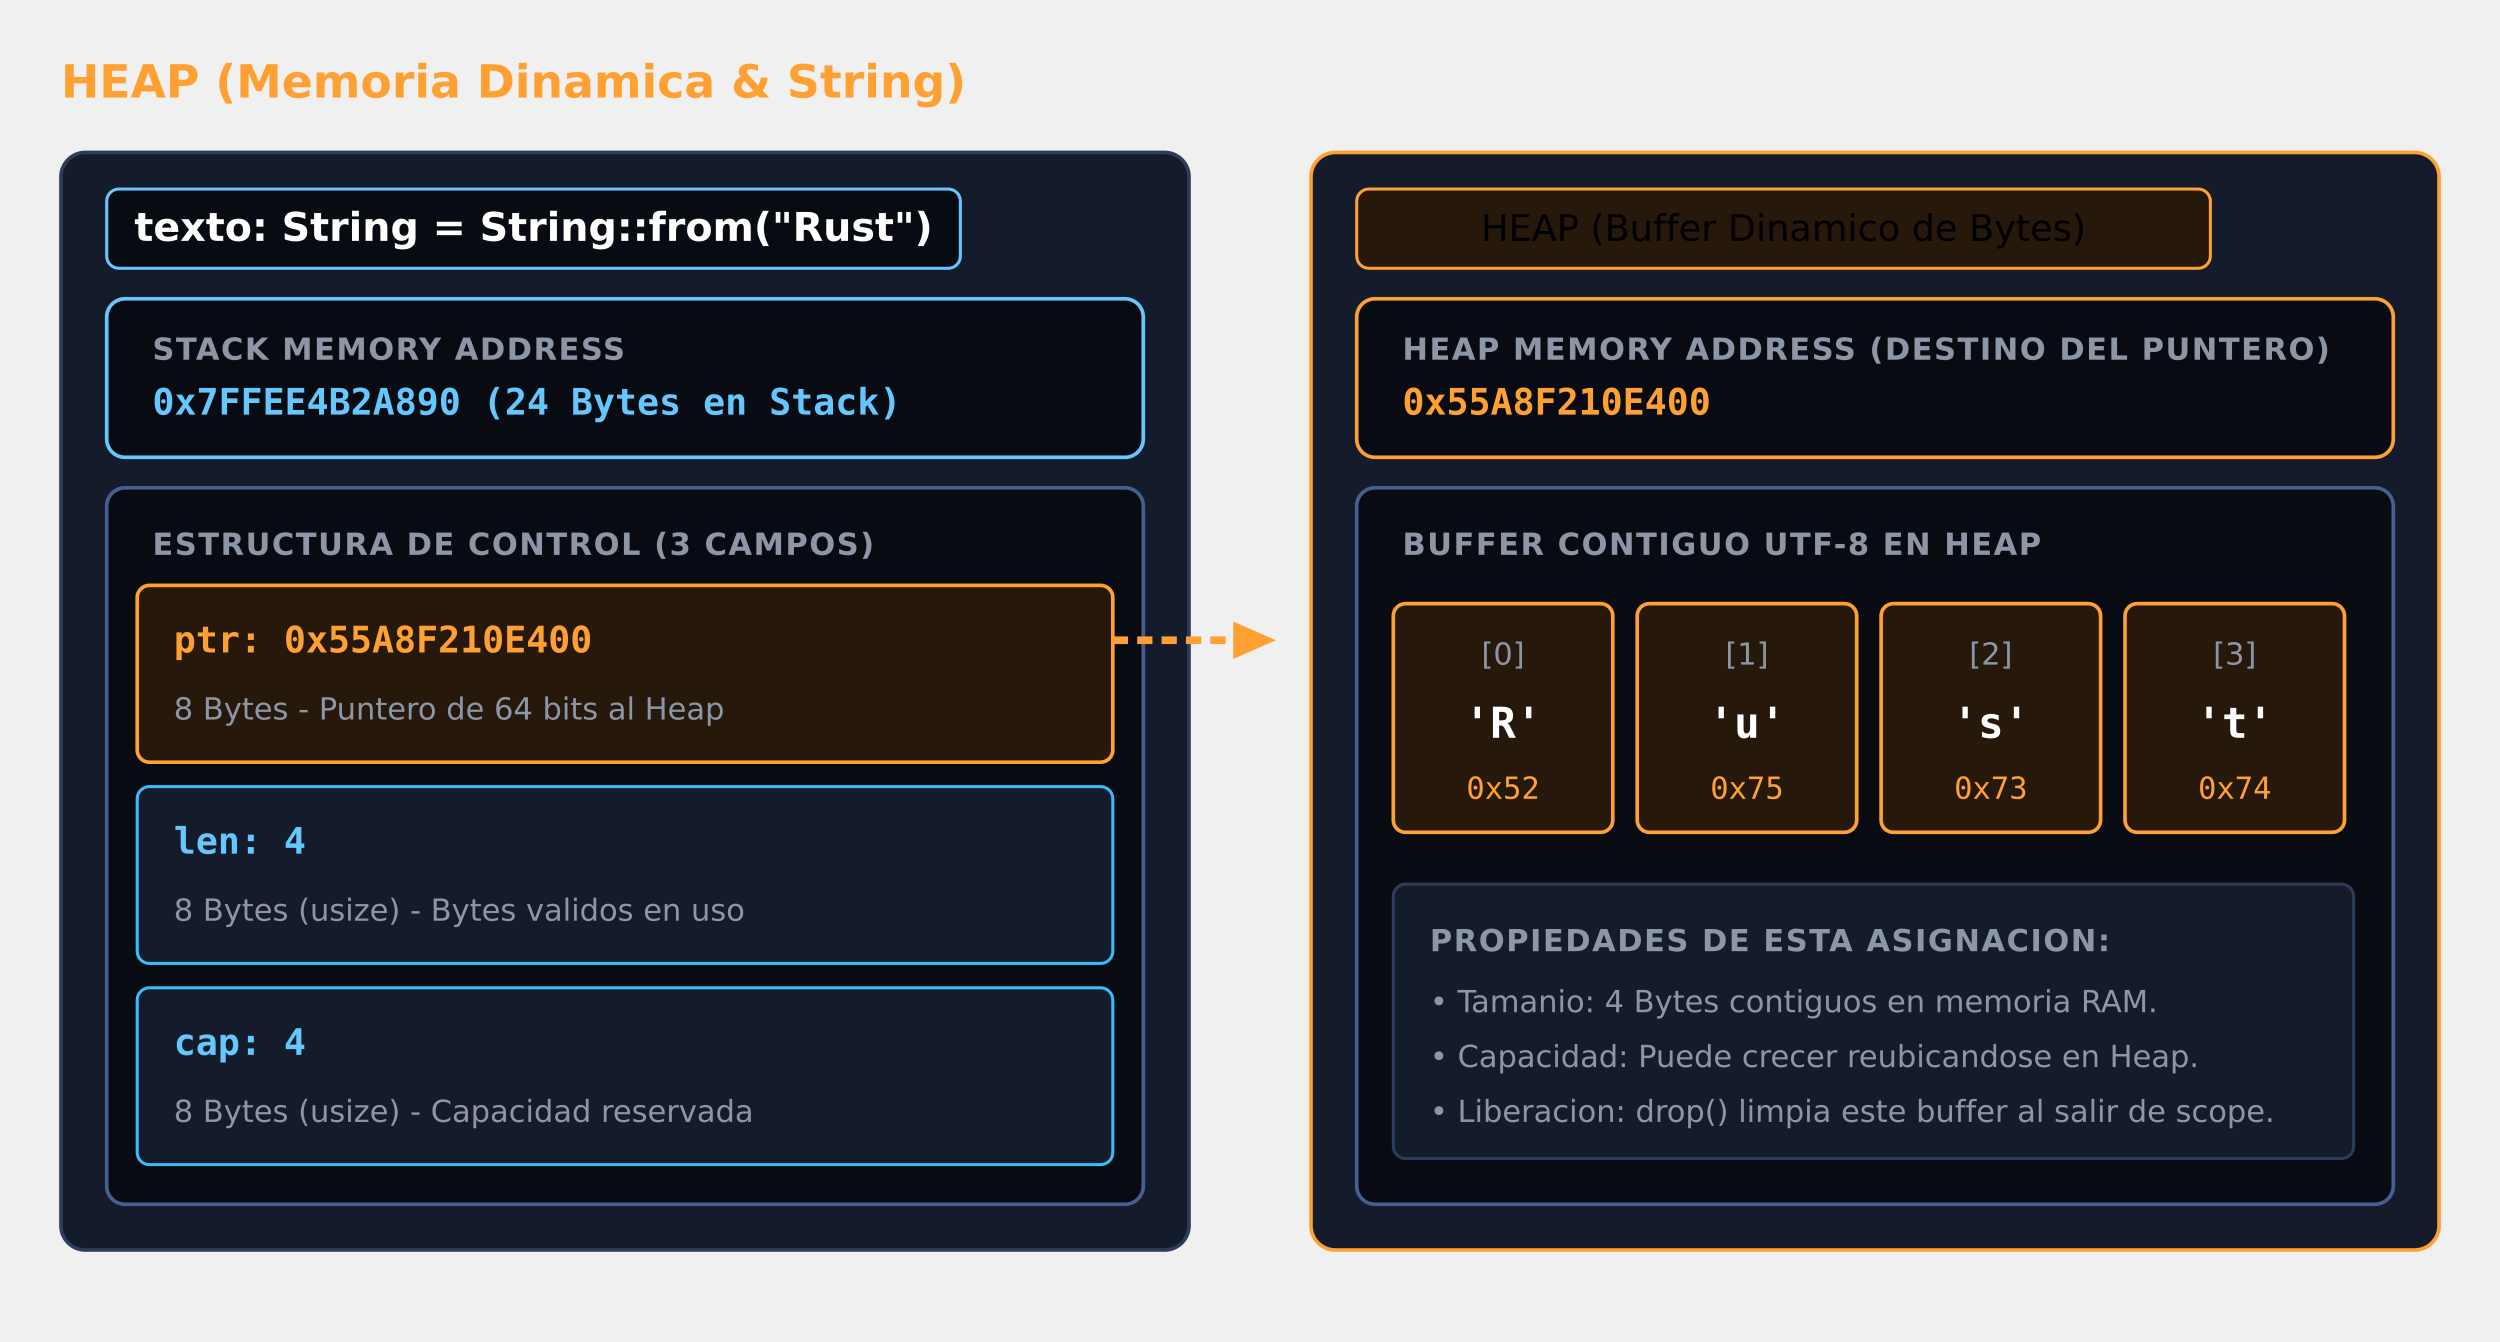
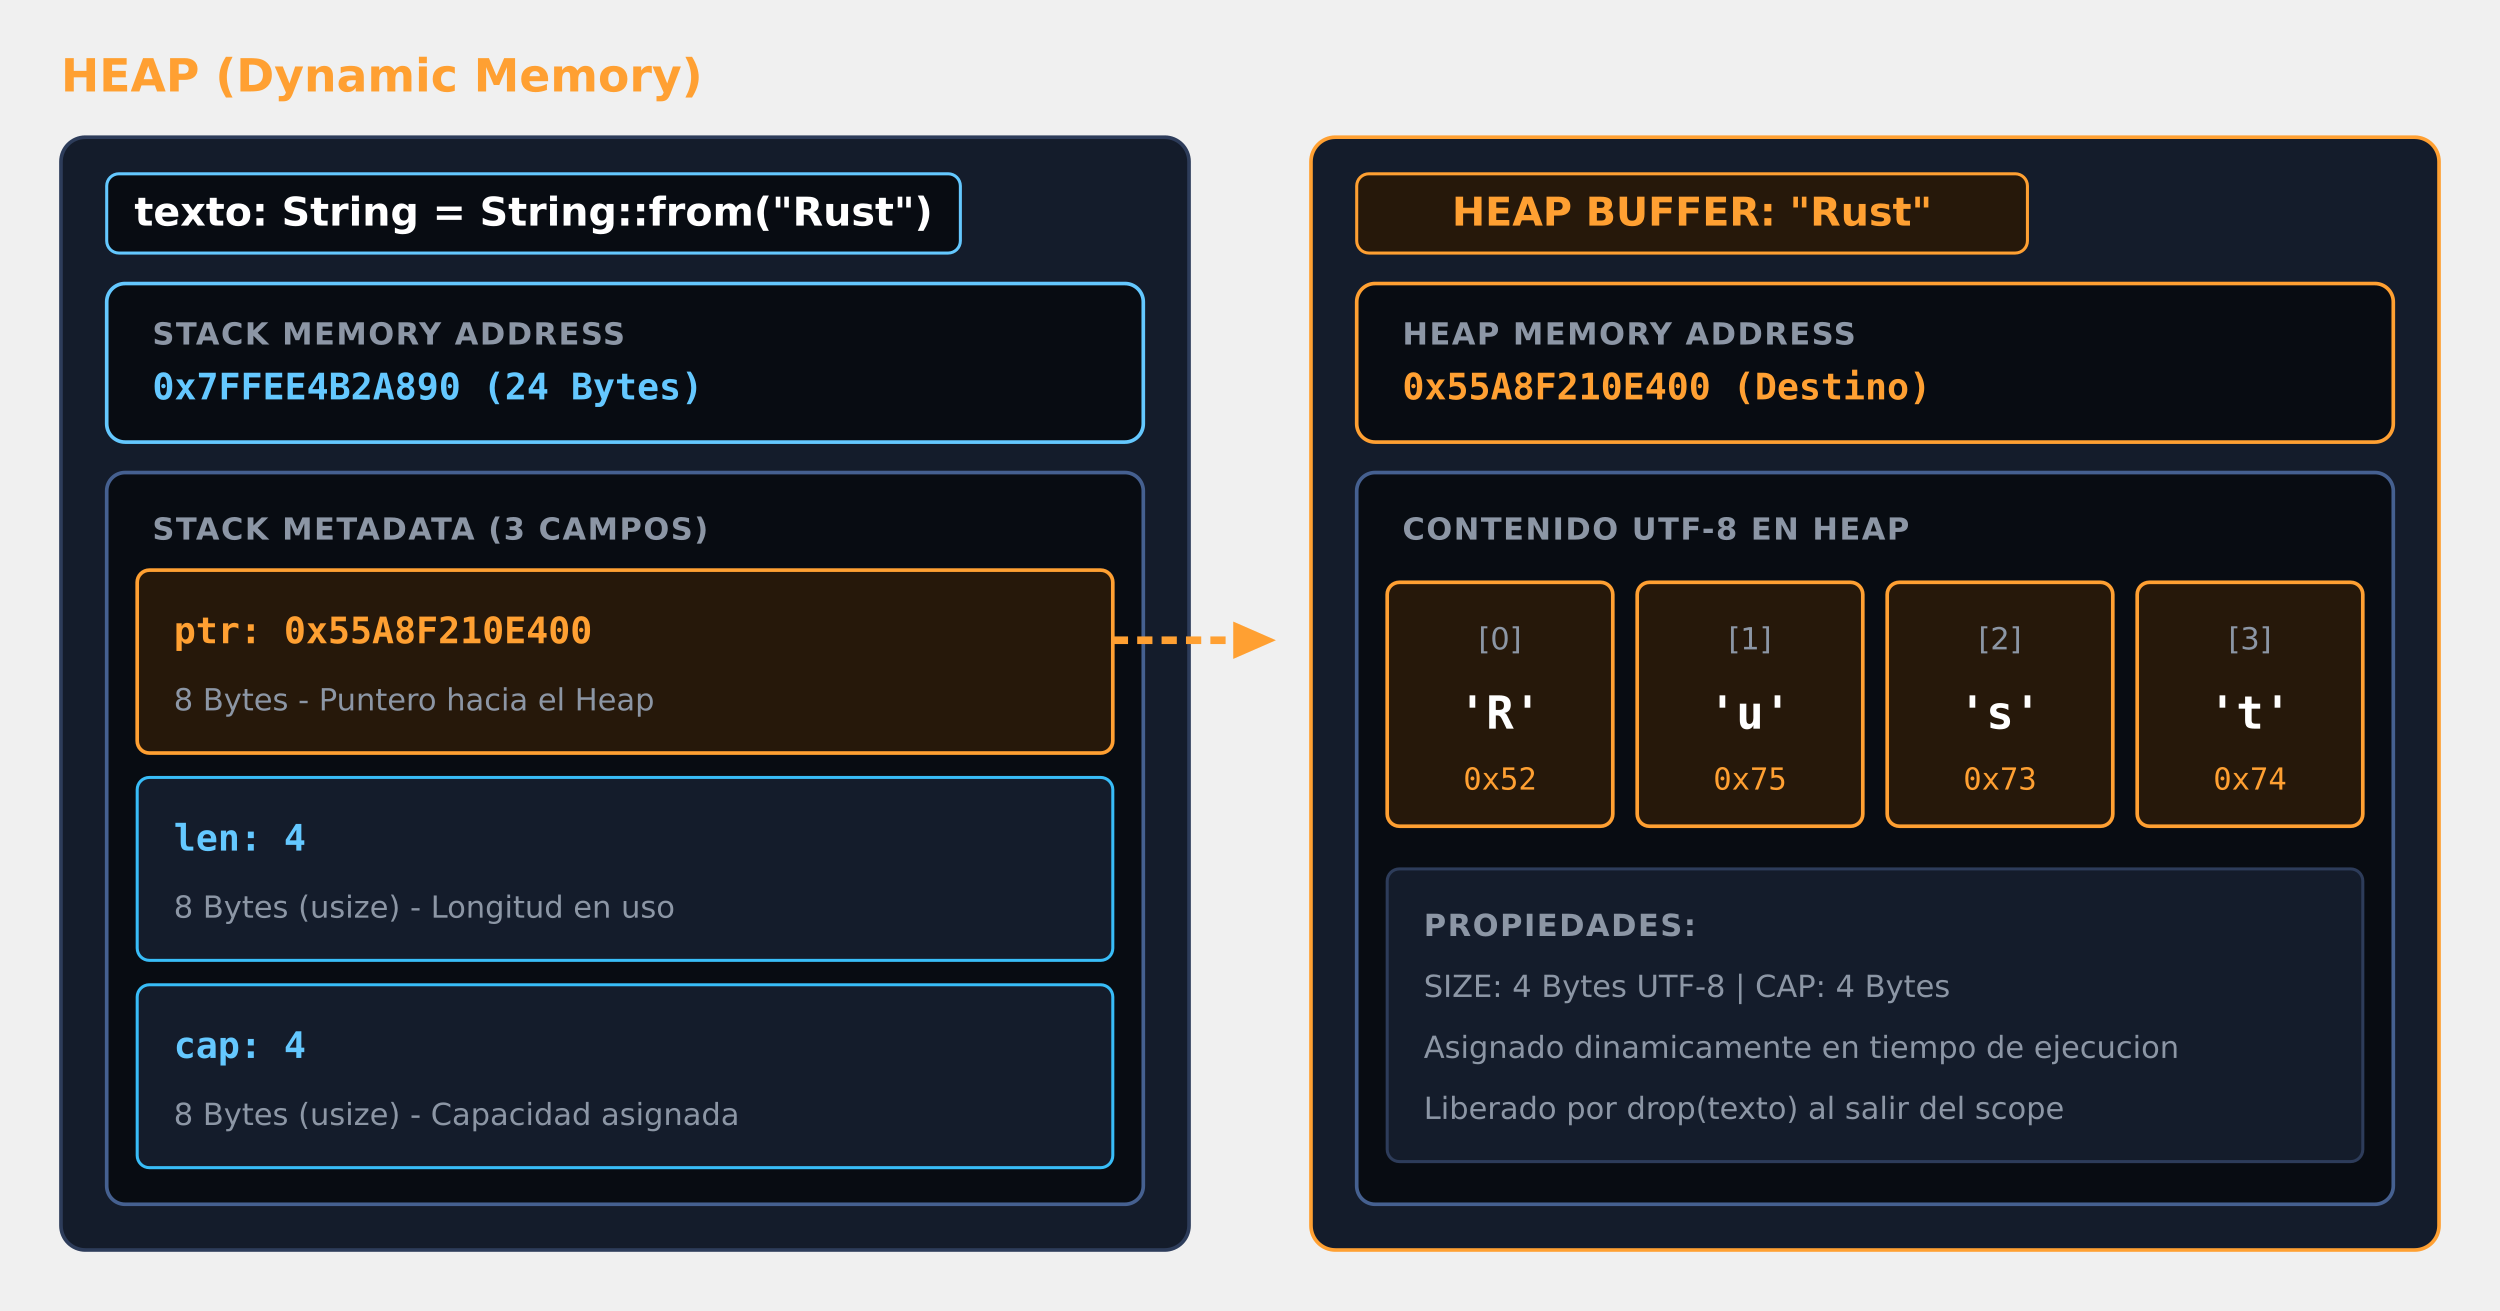
- <svg xmlns="http://www.w3.org/2000/svg" viewBox="0 0 820 440" width="820" height="440" style="font-family: 'DejaVu Sans', Arial, sans-serif;">
+ <svg xmlns="http://www.w3.org/2000/svg" viewBox="0 0 820 430" width="820" height="430" style="font-family: 'DejaVu Sans', Arial, sans-serif;">
  <style>
    text, tspan { stroke: none !important; stroke-width: 0 !important; }
    .title-main { font-size: 15px; font-weight: bold; fill: #ffa032; }
    .card-title { font-size: 13px; font-weight: bold; fill: #ffffff; }
+     .card-title-heap { font-size: 13px; font-weight: bold; fill: #ffa032; }
    .label-meta { font-size: 10px; font-weight: bold; fill: #8c96a5; letter-spacing: 0.5px; }
    .label-sub { font-size: 10px; fill: #8c96a5; }
    .val-code { font-size: 12px; font-family: monospace; font-weight: bold; fill: #64c8ff; }
    .val-ptr { font-size: 12px; font-family: monospace; font-weight: bold; fill: #ffa032; }
-     .val-char { font-size: 14px; font-family: monospace; font-weight: bold; fill: #ffffff; }
+     .val-char { font-size: 15px; font-family: monospace; font-weight: bold; fill: #ffffff; }
    .val-byte { font-size: 10px; font-family: monospace; fill: #ffa032; }
-     .field-name { font-size: 12px; font-weight: bold; fill: #64c8ff; }
-     .field-desc { font-size: 11px; fill: #8c96a5; }
  </style>
  <defs>
    <marker id="arrow-ptr" viewBox="0 0 10 10" refX="6" refY="5" markerWidth="7" markerHeight="7" orient="auto-start-reverse">
      <path d="M 0 1.5 L 8 5 L 0 8.5 z" fill="#ffa032" />
    </marker>
  </defs>
-   <text x="20" y="32" class="title-main">HEAP (Memoria Dinamica &amp; String)</text>
-   <g transform="translate(20, 50)">
-     <rect x="0" y="0" width="370" height="360" rx="8" fill="#141c2b" stroke="#2d3c5a" stroke-width="1.2" />
+   <text x="20" y="30" class="title-main">HEAP (Dynamic Memory)</text>
+   <g transform="translate(20, 45)">
+     <rect x="0" y="0" width="370" height="365" rx="8" fill="#141c2b" stroke="#2d3c5a" stroke-width="1.2" />
    <rect x="15" y="12" width="280" height="26" rx="4" fill="#080c12" stroke="#64c8ff" stroke-width="1" />
    <text x="155" y="29" text-anchor="middle" class="card-title">texto: String = String::from("Rust")</text>
    <g transform="translate(15, 48)">
      <rect x="0" y="0" width="340" height="52" rx="6" fill="#080c12" stroke="#64c8ff" stroke-width="1.2" />
      <text x="15" y="20" class="label-meta">STACK MEMORY ADDRESS</text>
-       <text x="15" y="38" class="val-code">0x7FFEE4B2A890 (24 Bytes en Stack)</text>
+       <text x="15" y="38" class="val-code">0x7FFEE4B2A890 (24 Bytes)</text>
    </g>
    <g transform="translate(15, 110)">
-       <rect x="0" y="0" width="340" height="235" rx="6" fill="#080c12" stroke="#456090" stroke-width="1.2" />
-       <text x="15" y="22" class="label-meta">ESTRUCTURA DE CONTROL (3 CAMPOS)</text>
+       <rect x="0" y="0" width="340" height="240" rx="6" fill="#080c12" stroke="#456090" stroke-width="1.2" />
+       <text x="15" y="22" class="label-meta">STACK METADATA (3 CAMPOS)</text>
      <g transform="translate(10, 32)">
-         <rect x="0" y="0" width="320" height="58" rx="4" fill="#26180a" stroke="#ffa032" stroke-width="1.2" />
-         <text x="12" y="22" class="val-ptr">ptr: 0x55A8F210E400</text>
-         <text x="12" y="44" class="label-sub">8 Bytes - Puntero de 64 bits al Heap</text>
+         <rect x="0" y="0" width="320" height="60" rx="4" fill="#26180a" stroke="#ffa032" stroke-width="1.2" />
+         <text x="12" y="24" class="val-ptr">ptr: 0x55A8F210E400</text>
+         <text x="12" y="46" class="label-sub">8 Bytes - Puntero hacia el Heap</text>
      </g>
-       <g transform="translate(10, 98)">
-         <rect x="0" y="0" width="320" height="58" rx="4" fill="#141c2b" stroke="#38bdf8" stroke-width="1" />
-         <text x="12" y="22" class="val-code">len: 4</text>
-         <text x="12" y="44" class="label-sub">8 Bytes (usize) - Bytes validos en uso</text>
+       <g transform="translate(10, 100)">
+         <rect x="0" y="0" width="320" height="60" rx="4" fill="#141c2b" stroke="#38bdf8" stroke-width="1" />
+         <text x="12" y="24" class="val-code">len: 4</text>
+         <text x="12" y="46" class="label-sub">8 Bytes (usize) - Longitud en uso</text>
      </g>
-       <g transform="translate(10, 164)">
-         <rect x="0" y="0" width="320" height="58" rx="4" fill="#141c2b" stroke="#38bdf8" stroke-width="1" />
-         <text x="12" y="22" class="val-code">cap: 4</text>
-         <text x="12" y="44" class="label-sub">8 Bytes (usize) - Capacidad reservada</text>
+       <g transform="translate(10, 168)">
+         <rect x="0" y="0" width="320" height="60" rx="4" fill="#141c2b" stroke="#38bdf8" stroke-width="1" />
+         <text x="12" y="24" class="val-code">cap: 4</text>
+         <text x="12" y="46" class="label-sub">8 Bytes (usize) - Capacidad asignada</text>
      </g>
    </g>
  </g>
  <path d="M 365 210 L 415 210" stroke="#ffa032" stroke-width="2.5" stroke-dasharray="5,3" marker-end="url(#arrow-ptr)" fill="none" />
-   <g transform="translate(430, 50)">
-     <rect x="0" y="0" width="370" height="360" rx="8" fill="#141c2b" stroke="#ffa032" stroke-width="1.2" />
-     <rect x="15" y="12" width="280" height="26" rx="4" fill="#26180a" stroke="#ffa032" stroke-width="1" />
-     <text x="155" y="29" text-anchor="middle" class="sp-title">HEAP (Buffer Dinamico de Bytes)</text>
+   <g transform="translate(430, 45)">
+     <rect x="0" y="0" width="370" height="365" rx="8" fill="#141c2b" stroke="#ffa032" stroke-width="1.2" />
+     <rect x="15" y="12" width="220" height="26" rx="4" fill="#26180a" stroke="#ffa032" stroke-width="1" />
+     <text x="125" y="29" text-anchor="middle" class="card-title-heap">HEAP BUFFER: "Rust"</text>
    <g transform="translate(15, 48)">
      <rect x="0" y="0" width="340" height="52" rx="6" fill="#080c12" stroke="#ffa032" stroke-width="1.2" />
-       <text x="15" y="20" class="label-meta">HEAP MEMORY ADDRESS (DESTINO DEL PUNTERO)</text>
-       <text x="15" y="38" class="val-ptr">0x55A8F210E400</text>
+       <text x="15" y="20" class="label-meta">HEAP MEMORY ADDRESS</text>
+       <text x="15" y="38" class="val-ptr">0x55A8F210E400 (Destino)</text>
    </g>
    <g transform="translate(15, 110)">
-       <rect x="0" y="0" width="340" height="235" rx="6" fill="#080c12" stroke="#456090" stroke-width="1.2" />
-       <text x="15" y="22" class="label-meta">BUFFER CONTIGUO UTF-8 EN HEAP</text>
-       <g transform="translate(12, 38)">
+       <rect x="0" y="0" width="340" height="240" rx="6" fill="#080c12" stroke="#456090" stroke-width="1.2" />
+       <text x="15" y="22" class="label-meta">CONTENIDO UTF-8 EN HEAP</text>
+       <g transform="translate(10, 36)">
        <g transform="translate(0, 0)">
-           <rect x="0" y="0" width="72" height="75" rx="4" fill="#26180a" stroke="#ffa032" stroke-width="1.2" />
-           <text x="36" y="20" text-anchor="middle" class="label-sub">[0]</text>
-           <text x="36" y="44" text-anchor="middle" class="val-char">'R'</text>
-           <text x="36" y="64" text-anchor="middle" class="val-byte">0x52</text>
+           <rect x="0" y="0" width="74" height="80" rx="4" fill="#26180a" stroke="#ffa032" stroke-width="1.2" />
+           <text x="37" y="22" text-anchor="middle" class="label-sub">[0]</text>
+           <text x="37" y="48" text-anchor="middle" class="val-char">'R'</text>
+           <text x="37" y="68" text-anchor="middle" class="val-byte">0x52</text>
        </g>
-         <g transform="translate(80, 0)">
-           <rect x="0" y="0" width="72" height="75" rx="4" fill="#26180a" stroke="#ffa032" stroke-width="1.2" />
-           <text x="36" y="20" text-anchor="middle" class="label-sub">[1]</text>
-           <text x="36" y="44" text-anchor="middle" class="val-char">'u'</text>
-           <text x="36" y="64" text-anchor="middle" class="val-byte">0x75</text>
+         <g transform="translate(82, 0)">
+           <rect x="0" y="0" width="74" height="80" rx="4" fill="#26180a" stroke="#ffa032" stroke-width="1.2" />
+           <text x="37" y="22" text-anchor="middle" class="label-sub">[1]</text>
+           <text x="37" y="48" text-anchor="middle" class="val-char">'u'</text>
+           <text x="37" y="68" text-anchor="middle" class="val-byte">0x75</text>
        </g>
-         <g transform="translate(160, 0)">
-           <rect x="0" y="0" width="72" height="75" rx="4" fill="#26180a" stroke="#ffa032" stroke-width="1.2" />
-           <text x="36" y="20" text-anchor="middle" class="label-sub">[2]</text>
-           <text x="36" y="44" text-anchor="middle" class="val-char">'s'</text>
-           <text x="36" y="64" text-anchor="middle" class="val-byte">0x73</text>
+         <g transform="translate(164, 0)">
+           <rect x="0" y="0" width="74" height="80" rx="4" fill="#26180a" stroke="#ffa032" stroke-width="1.2" />
+           <text x="37" y="22" text-anchor="middle" class="label-sub">[2]</text>
+           <text x="37" y="48" text-anchor="middle" class="val-char">'s'</text>
+           <text x="37" y="68" text-anchor="middle" class="val-byte">0x73</text>
        </g>
-         <g transform="translate(240, 0)">
-           <rect x="0" y="0" width="72" height="75" rx="4" fill="#26180a" stroke="#ffa032" stroke-width="1.2" />
-           <text x="36" y="20" text-anchor="middle" class="label-sub">[3]</text>
-           <text x="36" y="44" text-anchor="middle" class="val-char">'t'</text>
-           <text x="36" y="64" text-anchor="middle" class="val-byte">0x74</text>
+         <g transform="translate(246, 0)">
+           <rect x="0" y="0" width="74" height="80" rx="4" fill="#26180a" stroke="#ffa032" stroke-width="1.2" />
+           <text x="37" y="22" text-anchor="middle" class="label-sub">[3]</text>
+           <text x="37" y="48" text-anchor="middle" class="val-char">'t'</text>
+           <text x="37" y="68" text-anchor="middle" class="val-byte">0x74</text>
        </g>
      </g>
-       <g transform="translate(12, 130)">
-         <rect x="0" y="0" width="315" height="90" rx="4" fill="#141c2b" stroke="#2d3c5a" stroke-width="1" />
-         <text x="12" y="22" class="label-meta">PROPIEDADES DE ESTA ASIGNACION:</text>
-         <text x="12" y="42" class="label-sub">• Tamanio: 4 Bytes contiguos en memoria RAM.</text>
-         <text x="12" y="60" class="label-sub">• Capacidad: Puede crecer reubicandose en Heap.</text>
-         <text x="12" y="78" class="label-sub">• Liberacion: drop() limpia este buffer al salir de scope.</text>
+       <g transform="translate(10, 130)">
+         <rect x="0" y="0" width="320" height="96" rx="4" fill="#141c2b" stroke="#2d3c5a" stroke-width="1" />
+         <text x="12" y="22" class="label-meta">PROPIEDADES:</text>
+         <text x="12" y="42" class="label-sub">SIZE: 4 Bytes UTF-8 | CAP: 4 Bytes</text>
+         <text x="12" y="62" class="label-sub">Asignado dinamicamente en tiempo de ejecucion</text>
+         <text x="12" y="82" class="label-sub">Liberado por drop(texto) al salir del scope</text>
      </g>
    </g>
  </g>
</svg>
